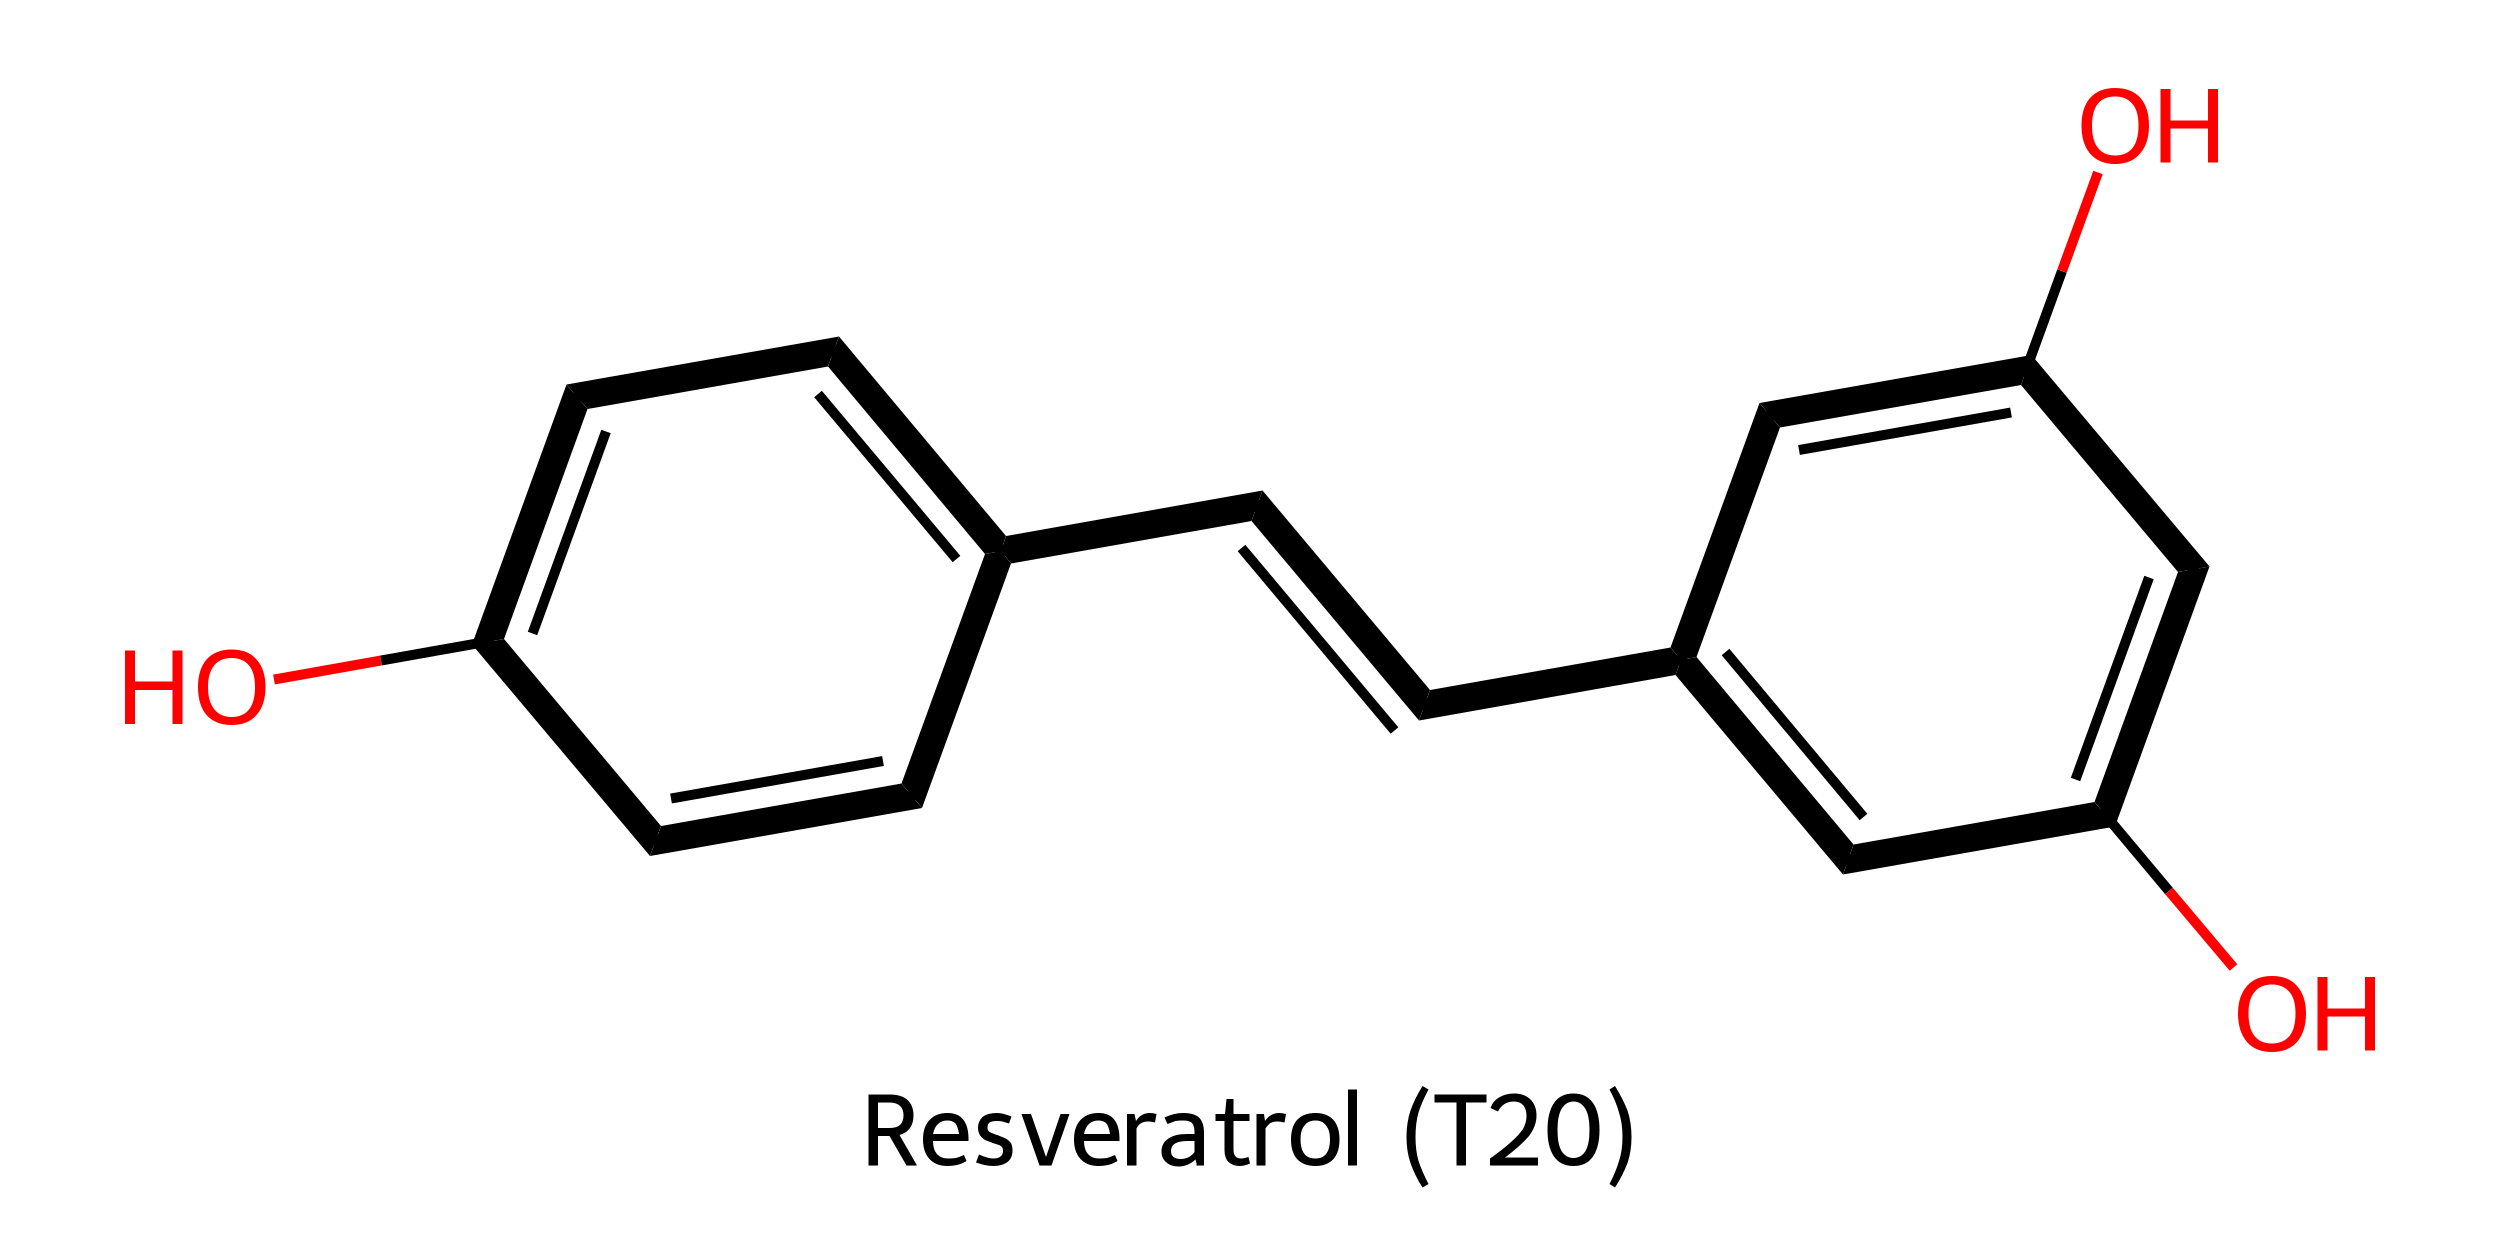
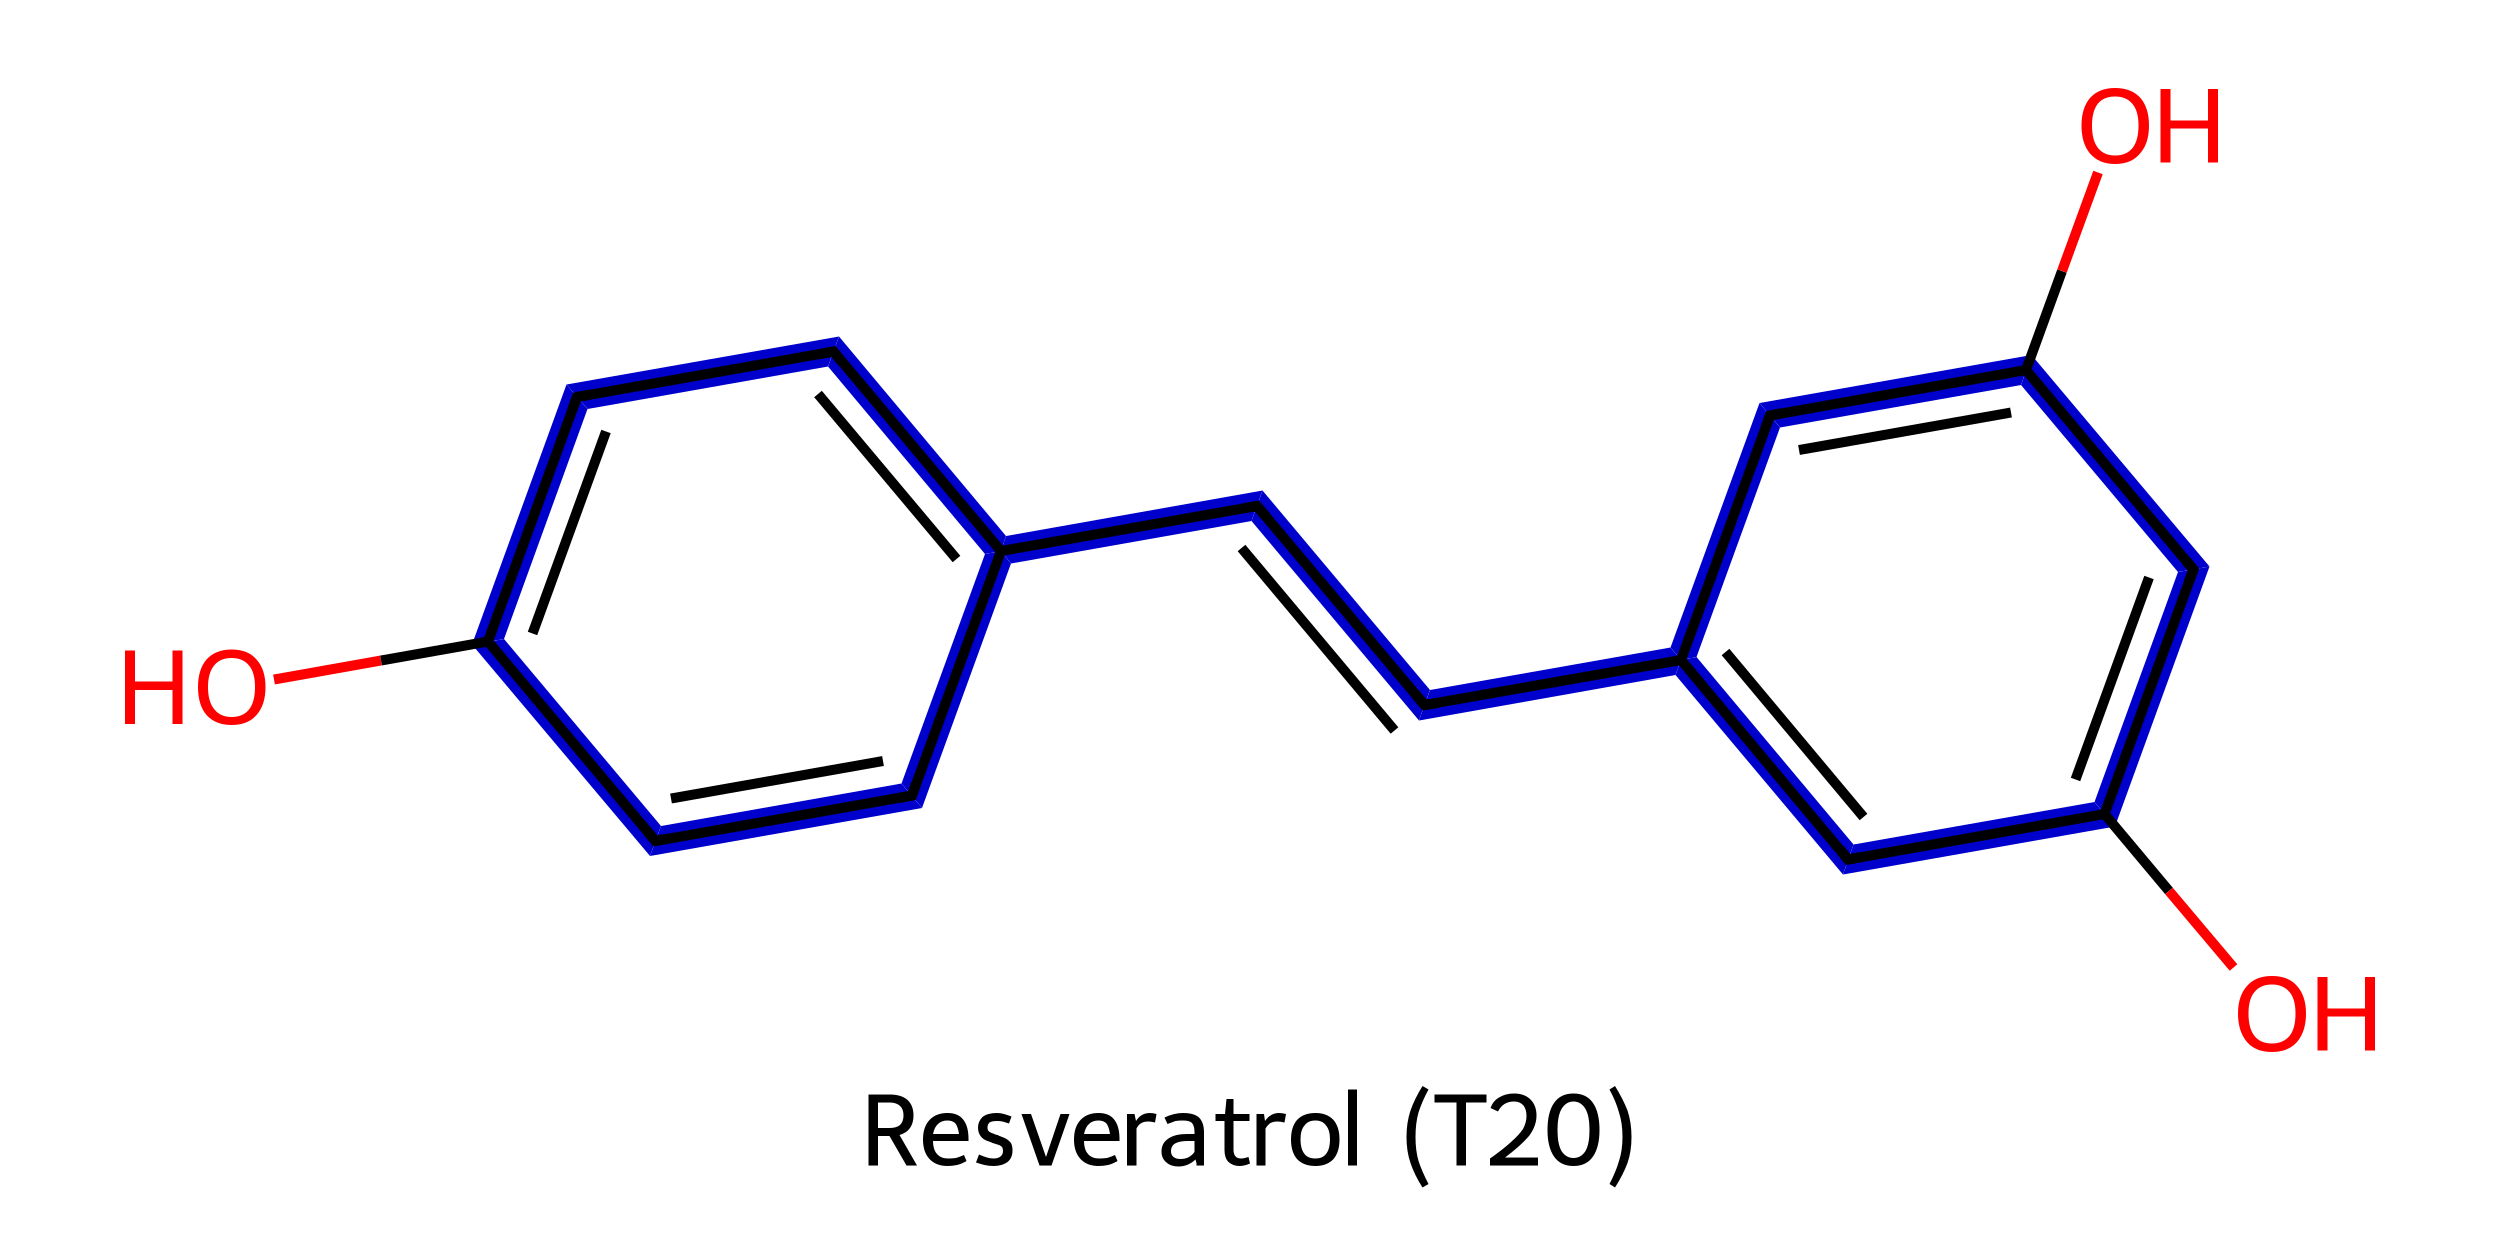
<svg xmlns="http://www.w3.org/2000/svg" version="1.1" baseProfile="full" xml:space="preserve" width="500px" height="250px" viewBox="0 0 500 250">
-   <path class="bond-1 atom-1 atom-2" d="M 113.3,76.9 L 117.5,81.8 L 100.8,127.8 L 94.4,128.9 Z" style="fill:#000000;fill-rule:evenodd;fill-opacity:1;stroke:#000000;stroke-width:0.0px;stroke-linecap:butt;stroke-linejoin:miter;stroke-opacity:1;" />
-   <path class="bond-16 atom-1 atom-16" d="M 100.8,127.8 L 132.2,165.2 L 130.0,171.2 L 94.4,128.9 Z" style="fill:#000000;fill-rule:evenodd;fill-opacity:1;stroke:#000000;stroke-width:0.0px;stroke-linecap:butt;stroke-linejoin:miter;stroke-opacity:1;" />
-   <path class="bond-2 atom-2 atom-3" d="M 167.8,67.3 L 165.6,73.3 L 117.5,81.8 L 113.3,76.9 Z" style="fill:#000000;fill-rule:evenodd;fill-opacity:1;stroke:#000000;stroke-width:0.0px;stroke-linecap:butt;stroke-linejoin:miter;stroke-opacity:1;" />
-   <path class="bond-3 atom-3 atom-4" d="M 167.8,67.3 L 201.2,107.2 L 200.2,110.2 L 197.0,110.8 L 165.6,73.3 Z" style="fill:#000000;fill-rule:evenodd;fill-opacity:1;stroke:#000000;stroke-width:0.0px;stroke-linecap:butt;stroke-linejoin:miter;stroke-opacity:1;" />
-   <path class="bond-4 atom-4 atom-5" d="M 252.5,98.1 L 250.3,104.2 L 202.2,112.7 L 200.2,110.2 L 201.2,107.2 Z" style="fill:#000000;fill-rule:evenodd;fill-opacity:1;stroke:#000000;stroke-width:0.0px;stroke-linecap:butt;stroke-linejoin:miter;stroke-opacity:1;" />
-   <path class="bond-14 atom-4 atom-15" d="M 200.2,110.2 L 202.2,112.7 L 184.4,161.6 L 180.3,156.7 L 197.0,110.8 Z" style="fill:#000000;fill-rule:evenodd;fill-opacity:1;stroke:#000000;stroke-width:0.0px;stroke-linecap:butt;stroke-linejoin:miter;stroke-opacity:1;" />
-   <path class="bond-5 atom-5 atom-6" d="M 252.5,98.1 L 286.0,138.0 L 283.8,144.1 L 250.3,104.2 Z" style="fill:#000000;fill-rule:evenodd;fill-opacity:1;stroke:#000000;stroke-width:0.0px;stroke-linecap:butt;stroke-linejoin:miter;stroke-opacity:1;" />
-   <path class="bond-6 atom-6 atom-7" d="M 334.1,129.5 L 336.2,132.0 L 335.1,135.0 L 283.8,144.1 L 286.0,138.0 Z" style="fill:#000000;fill-rule:evenodd;fill-opacity:1;stroke:#000000;stroke-width:0.0px;stroke-linecap:butt;stroke-linejoin:miter;stroke-opacity:1;" />
-   <path class="bond-7 atom-7 atom-8" d="M 339.3,131.4 L 370.7,168.9 L 368.6,174.9 L 335.1,135.0 L 336.2,132.0 Z" style="fill:#000000;fill-rule:evenodd;fill-opacity:1;stroke:#000000;stroke-width:0.0px;stroke-linecap:butt;stroke-linejoin:miter;stroke-opacity:1;" />
-   <path class="bond-17 atom-7 atom-14" d="M 351.9,80.6 L 356.0,85.5 L 339.3,131.4 L 336.2,132.0 L 334.1,129.5 Z" style="fill:#000000;fill-rule:evenodd;fill-opacity:1;stroke:#000000;stroke-width:0.0px;stroke-linecap:butt;stroke-linejoin:miter;stroke-opacity:1;" />
-   <path class="bond-8 atom-8 atom-9" d="M 418.9,160.4 L 423.0,165.3 L 368.6,174.9 L 370.7,168.9 Z" style="fill:#000000;fill-rule:evenodd;fill-opacity:1;stroke:#000000;stroke-width:0.0px;stroke-linecap:butt;stroke-linejoin:miter;stroke-opacity:1;" />
-   <path class="bond-10 atom-9 atom-11" d="M 441.9,113.3 L 423.0,165.3 L 418.9,160.4 L 435.6,114.4 Z" style="fill:#000000;fill-rule:evenodd;fill-opacity:1;stroke:#000000;stroke-width:0.0px;stroke-linecap:butt;stroke-linejoin:miter;stroke-opacity:1;" />
-   <path class="bond-11 atom-11 atom-12" d="M 406.3,71.0 L 441.9,113.3 L 435.6,114.4 L 404.2,77.0 Z" style="fill:#000000;fill-rule:evenodd;fill-opacity:1;stroke:#000000;stroke-width:0.0px;stroke-linecap:butt;stroke-linejoin:miter;stroke-opacity:1;" />
-   <path class="bond-13 atom-12 atom-14" d="M 406.3,71.0 L 404.2,77.0 L 356.0,85.5 L 351.9,80.6 Z" style="fill:#000000;fill-rule:evenodd;fill-opacity:1;stroke:#000000;stroke-width:0.0px;stroke-linecap:butt;stroke-linejoin:miter;stroke-opacity:1;" />
-   <path class="bond-15 atom-15 atom-16" d="M 180.3,156.7 L 184.4,161.6 L 130.0,171.2 L 132.2,165.2 Z" style="fill:#000000;fill-rule:evenodd;fill-opacity:1;stroke:#000000;stroke-width:0.0px;stroke-linecap:butt;stroke-linejoin:miter;stroke-opacity:1;" />
+   <path class="bond-1 atom-1 atom-2" d="M 113.3,76.9 L 117.5,81.8 L 100.8,127.8 L 94.4,128.9 Z" style="fill:#0000CC;fill-rule:evenodd;fill-opacity:1;stroke:#0000CC;stroke-width:0.0px;stroke-linecap:butt;stroke-linejoin:miter;stroke-opacity:1;" />
+   <path class="bond-16 atom-1 atom-16" d="M 100.8,127.8 L 132.2,165.2 L 130.0,171.2 L 94.4,128.9 Z" style="fill:#0000CC;fill-rule:evenodd;fill-opacity:1;stroke:#0000CC;stroke-width:0.0px;stroke-linecap:butt;stroke-linejoin:miter;stroke-opacity:1;" />
+   <path class="bond-2 atom-2 atom-3" d="M 167.8,67.3 L 165.6,73.3 L 117.5,81.8 L 113.3,76.9 Z" style="fill:#0000CC;fill-rule:evenodd;fill-opacity:1;stroke:#0000CC;stroke-width:0.0px;stroke-linecap:butt;stroke-linejoin:miter;stroke-opacity:1;" />
+   <path class="bond-3 atom-3 atom-4" d="M 167.8,67.3 L 201.2,107.2 L 200.2,110.2 L 197.0,110.8 L 165.6,73.3 Z" style="fill:#0000CC;fill-rule:evenodd;fill-opacity:1;stroke:#0000CC;stroke-width:0.0px;stroke-linecap:butt;stroke-linejoin:miter;stroke-opacity:1;" />
+   <path class="bond-4 atom-4 atom-5" d="M 252.5,98.1 L 250.3,104.2 L 202.2,112.7 L 200.2,110.2 L 201.2,107.2 Z" style="fill:#0000CC;fill-rule:evenodd;fill-opacity:1;stroke:#0000CC;stroke-width:0.0px;stroke-linecap:butt;stroke-linejoin:miter;stroke-opacity:1;" />
+   <path class="bond-14 atom-4 atom-15" d="M 200.2,110.2 L 202.2,112.7 L 184.4,161.6 L 180.3,156.7 L 197.0,110.8 Z" style="fill:#0000CC;fill-rule:evenodd;fill-opacity:1;stroke:#0000CC;stroke-width:0.0px;stroke-linecap:butt;stroke-linejoin:miter;stroke-opacity:1;" />
+   <path class="bond-5 atom-5 atom-6" d="M 252.5,98.1 L 286.0,138.0 L 283.8,144.1 L 250.3,104.2 Z" style="fill:#0000CC;fill-rule:evenodd;fill-opacity:1;stroke:#0000CC;stroke-width:0.0px;stroke-linecap:butt;stroke-linejoin:miter;stroke-opacity:1;" />
+   <path class="bond-6 atom-6 atom-7" d="M 334.1,129.5 L 336.2,132.0 L 335.1,135.0 L 283.8,144.1 L 286.0,138.0 Z" style="fill:#0000CC;fill-rule:evenodd;fill-opacity:1;stroke:#0000CC;stroke-width:0.0px;stroke-linecap:butt;stroke-linejoin:miter;stroke-opacity:1;" />
+   <path class="bond-7 atom-7 atom-8" d="M 339.3,131.4 L 370.7,168.9 L 368.6,174.9 L 335.1,135.0 L 336.2,132.0 Z" style="fill:#0000CC;fill-rule:evenodd;fill-opacity:1;stroke:#0000CC;stroke-width:0.0px;stroke-linecap:butt;stroke-linejoin:miter;stroke-opacity:1;" />
+   <path class="bond-17 atom-7 atom-14" d="M 351.9,80.6 L 356.0,85.5 L 339.3,131.4 L 336.2,132.0 L 334.1,129.5 Z" style="fill:#0000CC;fill-rule:evenodd;fill-opacity:1;stroke:#0000CC;stroke-width:0.0px;stroke-linecap:butt;stroke-linejoin:miter;stroke-opacity:1;" />
+   <path class="bond-8 atom-8 atom-9" d="M 418.9,160.4 L 423.0,165.3 L 368.6,174.9 L 370.7,168.9 Z" style="fill:#0000CC;fill-rule:evenodd;fill-opacity:1;stroke:#0000CC;stroke-width:0.0px;stroke-linecap:butt;stroke-linejoin:miter;stroke-opacity:1;" />
+   <path class="bond-10 atom-9 atom-11" d="M 441.9,113.3 L 423.0,165.3 L 418.9,160.4 L 435.6,114.4 Z" style="fill:#0000CC;fill-rule:evenodd;fill-opacity:1;stroke:#0000CC;stroke-width:0.0px;stroke-linecap:butt;stroke-linejoin:miter;stroke-opacity:1;" />
+   <path class="bond-11 atom-11 atom-12" d="M 406.3,71.0 L 441.9,113.3 L 435.6,114.4 L 404.2,77.0 Z" style="fill:#0000CC;fill-rule:evenodd;fill-opacity:1;stroke:#0000CC;stroke-width:0.0px;stroke-linecap:butt;stroke-linejoin:miter;stroke-opacity:1;" />
+   <path class="bond-13 atom-12 atom-14" d="M 406.3,71.0 L 404.2,77.0 L 356.0,85.5 L 351.9,80.6 Z" style="fill:#0000CC;fill-rule:evenodd;fill-opacity:1;stroke:#0000CC;stroke-width:0.0px;stroke-linecap:butt;stroke-linejoin:miter;stroke-opacity:1;" />
+   <path class="bond-15 atom-15 atom-16" d="M 180.3,156.7 L 184.4,161.6 L 130.0,171.2 L 132.2,165.2 Z" style="fill:#0000CC;fill-rule:evenodd;fill-opacity:1;stroke:#0000CC;stroke-width:0.0px;stroke-linecap:butt;stroke-linejoin:miter;stroke-opacity:1;" />
  <path class="bond-0 atom-0 atom-1" d="M 54.8,135.9 L 76.2,132.1" style="fill:none;fill-rule:evenodd;stroke:#FF0000;stroke-width:2.0px;stroke-linecap:butt;stroke-linejoin:miter;stroke-opacity:1" />
  <path class="bond-0 atom-0 atom-1" d="M 76.2,132.1 L 97.6,128.3" style="fill:none;fill-rule:evenodd;stroke:#000000;stroke-width:2.0px;stroke-linecap:butt;stroke-linejoin:miter;stroke-opacity:1" />
  <path class="bond-1 atom-1 atom-2" d="M 97.6,128.3 L 115.4,79.4" style="fill:none;fill-rule:evenodd;stroke:#000000;stroke-width:2.0px;stroke-linecap:butt;stroke-linejoin:miter;stroke-opacity:1" />
  <path class="bond-1 atom-1 atom-2" d="M 106.5,126.7 L 121.2,86.3" style="fill:none;fill-rule:evenodd;stroke:#000000;stroke-width:2.0px;stroke-linecap:butt;stroke-linejoin:miter;stroke-opacity:1" />
  <path class="bond-2 atom-2 atom-3" d="M 115.4,79.4 L 166.7,70.3" style="fill:none;fill-rule:evenodd;stroke:#000000;stroke-width:2.0px;stroke-linecap:butt;stroke-linejoin:miter;stroke-opacity:1" />
  <path class="bond-3 atom-3 atom-4" d="M 166.7,70.3 L 200.2,110.2" style="fill:none;fill-rule:evenodd;stroke:#000000;stroke-width:2.0px;stroke-linecap:butt;stroke-linejoin:miter;stroke-opacity:1" />
  <path class="bond-3 atom-3 atom-4" d="M 163.6,78.8 L 191.3,111.8" style="fill:none;fill-rule:evenodd;stroke:#000000;stroke-width:2.0px;stroke-linecap:butt;stroke-linejoin:miter;stroke-opacity:1" />
  <path class="bond-4 atom-4 atom-5" d="M 200.2,110.2 L 251.4,101.2" style="fill:none;fill-rule:evenodd;stroke:#000000;stroke-width:2.0px;stroke-linecap:butt;stroke-linejoin:miter;stroke-opacity:1" />
  <path class="bond-5 atom-5 atom-6" d="M 251.4,101.2 L 284.9,141.0" style="fill:none;fill-rule:evenodd;stroke:#000000;stroke-width:2.0px;stroke-linecap:butt;stroke-linejoin:miter;stroke-opacity:1" />
  <path class="bond-5 atom-5 atom-6" d="M 248.3,109.6 L 278.9,146.1" style="fill:none;fill-rule:evenodd;stroke:#000000;stroke-width:2.0px;stroke-linecap:butt;stroke-linejoin:miter;stroke-opacity:1" />
  <path class="bond-6 atom-6 atom-7" d="M 284.9,141.0 L 336.2,132.0" style="fill:none;fill-rule:evenodd;stroke:#000000;stroke-width:2.0px;stroke-linecap:butt;stroke-linejoin:miter;stroke-opacity:1" />
  <path class="bond-7 atom-7 atom-8" d="M 336.2,132.0 L 369.6,171.9" style="fill:none;fill-rule:evenodd;stroke:#000000;stroke-width:2.0px;stroke-linecap:butt;stroke-linejoin:miter;stroke-opacity:1" />
  <path class="bond-7 atom-7 atom-8" d="M 345.1,130.4 L 372.7,163.4" style="fill:none;fill-rule:evenodd;stroke:#000000;stroke-width:2.0px;stroke-linecap:butt;stroke-linejoin:miter;stroke-opacity:1" />
  <path class="bond-8 atom-8 atom-9" d="M 369.6,171.9 L 420.9,162.8" style="fill:none;fill-rule:evenodd;stroke:#000000;stroke-width:2.0px;stroke-linecap:butt;stroke-linejoin:miter;stroke-opacity:1" />
  <path class="bond-9 atom-9 atom-10" d="M 420.9,162.8 L 433.8,178.2" style="fill:none;fill-rule:evenodd;stroke:#000000;stroke-width:2.0px;stroke-linecap:butt;stroke-linejoin:miter;stroke-opacity:1" />
  <path class="bond-9 atom-9 atom-10" d="M 433.8,178.2 L 446.7,193.5" style="fill:none;fill-rule:evenodd;stroke:#FF0000;stroke-width:2.0px;stroke-linecap:butt;stroke-linejoin:miter;stroke-opacity:1" />
  <path class="bond-10 atom-9 atom-11" d="M 420.9,162.8 L 438.7,113.9" style="fill:none;fill-rule:evenodd;stroke:#000000;stroke-width:2.0px;stroke-linecap:butt;stroke-linejoin:miter;stroke-opacity:1" />
  <path class="bond-10 atom-9 atom-11" d="M 415.1,155.9 L 429.8,115.5" style="fill:none;fill-rule:evenodd;stroke:#000000;stroke-width:2.0px;stroke-linecap:butt;stroke-linejoin:miter;stroke-opacity:1" />
  <path class="bond-11 atom-11 atom-12" d="M 438.7,113.9 L 405.2,74.0" style="fill:none;fill-rule:evenodd;stroke:#000000;stroke-width:2.0px;stroke-linecap:butt;stroke-linejoin:miter;stroke-opacity:1" />
  <path class="bond-12 atom-12 atom-13" d="M 405.2,74.0 L 412.4,54.2" style="fill:none;fill-rule:evenodd;stroke:#000000;stroke-width:2.0px;stroke-linecap:butt;stroke-linejoin:miter;stroke-opacity:1" />
  <path class="bond-12 atom-12 atom-13" d="M 412.4,54.2 L 419.6,34.5" style="fill:none;fill-rule:evenodd;stroke:#FF0000;stroke-width:2.0px;stroke-linecap:butt;stroke-linejoin:miter;stroke-opacity:1" />
  <path class="bond-13 atom-12 atom-14" d="M 405.2,74.0 L 354.0,83.1" style="fill:none;fill-rule:evenodd;stroke:#000000;stroke-width:2.0px;stroke-linecap:butt;stroke-linejoin:miter;stroke-opacity:1" />
  <path class="bond-13 atom-12 atom-14" d="M 402.2,82.5 L 359.8,90.0" style="fill:none;fill-rule:evenodd;stroke:#000000;stroke-width:2.0px;stroke-linecap:butt;stroke-linejoin:miter;stroke-opacity:1" />
  <path class="bond-14 atom-4 atom-15" d="M 200.2,110.2 L 182.4,159.1" style="fill:none;fill-rule:evenodd;stroke:#000000;stroke-width:2.0px;stroke-linecap:butt;stroke-linejoin:miter;stroke-opacity:1" />
  <path class="bond-15 atom-15 atom-16" d="M 182.4,159.1 L 131.1,168.2" style="fill:none;fill-rule:evenodd;stroke:#000000;stroke-width:2.0px;stroke-linecap:butt;stroke-linejoin:miter;stroke-opacity:1" />
  <path class="bond-15 atom-15 atom-16" d="M 176.6,152.2 L 134.2,159.7" style="fill:none;fill-rule:evenodd;stroke:#000000;stroke-width:2.0px;stroke-linecap:butt;stroke-linejoin:miter;stroke-opacity:1" />
  <path class="bond-16 atom-16 atom-1" d="M 131.1,168.2 L 97.6,128.3" style="fill:none;fill-rule:evenodd;stroke:#000000;stroke-width:2.0px;stroke-linecap:butt;stroke-linejoin:miter;stroke-opacity:1" />
  <path class="bond-17 atom-14 atom-7" d="M 354.0,83.1 L 336.2,132.0" style="fill:none;fill-rule:evenodd;stroke:#000000;stroke-width:2.0px;stroke-linecap:butt;stroke-linejoin:miter;stroke-opacity:1" />
  <path d="M 114.5,81.8 L 115.4,79.4 L 118.0,78.9" style="fill:none;stroke:#000000;stroke-width:2.0px;stroke-linecap:butt;stroke-linejoin:miter;stroke-opacity:1;" />
  <path d="M 164.1,70.8 L 166.7,70.3 L 168.3,72.3" style="fill:none;stroke:#000000;stroke-width:2.0px;stroke-linecap:butt;stroke-linejoin:miter;stroke-opacity:1;" />
  <path d="M 248.9,101.6 L 251.4,101.2 L 253.1,103.2" style="fill:none;stroke:#000000;stroke-width:2.0px;stroke-linecap:butt;stroke-linejoin:miter;stroke-opacity:1;" />
  <path d="M 283.2,139.0 L 284.9,141.0 L 287.5,140.6" style="fill:none;stroke:#000000;stroke-width:2.0px;stroke-linecap:butt;stroke-linejoin:miter;stroke-opacity:1;" />
  <path d="M 368.0,169.9 L 369.6,171.9 L 372.2,171.4" style="fill:none;stroke:#000000;stroke-width:2.0px;stroke-linecap:butt;stroke-linejoin:miter;stroke-opacity:1;" />
  <path d="M 437.8,116.3 L 438.7,113.9 L 437.0,111.9" style="fill:none;stroke:#000000;stroke-width:2.0px;stroke-linecap:butt;stroke-linejoin:miter;stroke-opacity:1;" />
  <path d="M 356.5,82.6 L 354.0,83.1 L 353.1,85.5" style="fill:none;stroke:#000000;stroke-width:2.0px;stroke-linecap:butt;stroke-linejoin:miter;stroke-opacity:1;" />
  <path d="M 183.2,156.7 L 182.4,159.1 L 179.8,159.6" style="fill:none;stroke:#000000;stroke-width:2.0px;stroke-linecap:butt;stroke-linejoin:miter;stroke-opacity:1;" />
  <path d="M 133.6,167.7 L 131.1,168.2 L 129.4,166.2" style="fill:none;stroke:#000000;stroke-width:2.0px;stroke-linecap:butt;stroke-linejoin:miter;stroke-opacity:1;" />
  <path class="atom-0" d="M 25.0 130.1 L 27.0 130.1 L 27.0 136.3 L 34.5 136.3 L 34.5 130.1 L 36.5 130.1 L 36.5 144.8 L 34.5 144.8 L 34.5 138.0 L 27.0 138.0 L 27.0 144.8 L 25.0 144.8 L 25.0 130.1 " fill="#FF0000" />
  <path class="atom-0" d="M 39.6 137.4 Q 39.6 133.9, 41.3 131.9 Q 43.1 129.9, 46.3 129.9 Q 49.6 129.9, 51.3 131.9 Q 53.1 133.9, 53.1 137.4 Q 53.1 141.0, 51.3 143.0 Q 49.6 145.0, 46.3 145.0 Q 43.1 145.0, 41.3 143.0 Q 39.6 141.0, 39.6 137.4 M 46.3 143.4 Q 48.6 143.4, 49.8 141.9 Q 51.0 140.4, 51.0 137.4 Q 51.0 134.5, 49.8 133.1 Q 48.6 131.6, 46.3 131.6 Q 44.1 131.6, 42.9 133.0 Q 41.6 134.5, 41.6 137.4 Q 41.6 140.4, 42.9 141.9 Q 44.1 143.4, 46.3 143.4 " fill="#FF0000" />
  <path class="atom-10" d="M 447.6 202.7 Q 447.6 199.2, 449.4 197.2 Q 451.1 195.2, 454.4 195.2 Q 457.7 195.2, 459.4 197.2 Q 461.2 199.2, 461.2 202.7 Q 461.2 206.3, 459.4 208.4 Q 457.6 210.4, 454.4 210.4 Q 451.1 210.4, 449.4 208.4 Q 447.6 206.3, 447.6 202.7 M 454.4 208.7 Q 456.6 208.7, 457.9 207.2 Q 459.1 205.7, 459.1 202.7 Q 459.1 199.8, 457.9 198.4 Q 456.6 196.9, 454.4 196.9 Q 452.1 196.9, 450.9 198.4 Q 449.7 199.8, 449.7 202.7 Q 449.7 205.7, 450.9 207.2 Q 452.1 208.7, 454.4 208.7 " fill="#FF0000" />
  <path class="atom-10" d="M 463.5 195.4 L 465.5 195.4 L 465.5 201.7 L 473.0 201.7 L 473.0 195.4 L 475.0 195.4 L 475.0 210.1 L 473.0 210.1 L 473.0 203.3 L 465.5 203.3 L 465.5 210.1 L 463.5 210.1 L 463.5 195.4 " fill="#FF0000" />
  <path class="atom-13" d="M 416.3 25.1 Q 416.3 21.6, 418.0 19.6 Q 419.8 17.6, 423.0 17.6 Q 426.3 17.6, 428.1 19.6 Q 429.8 21.6, 429.8 25.1 Q 429.8 28.7, 428.0 30.7 Q 426.3 32.8, 423.0 32.8 Q 419.8 32.8, 418.0 30.7 Q 416.3 28.7, 416.3 25.1 M 423.0 31.1 Q 425.3 31.1, 426.5 29.6 Q 427.7 28.1, 427.7 25.1 Q 427.7 22.2, 426.5 20.8 Q 425.3 19.3, 423.0 19.3 Q 420.8 19.3, 419.6 20.7 Q 418.4 22.2, 418.4 25.1 Q 418.4 28.1, 419.6 29.6 Q 420.8 31.1, 423.0 31.1 " fill="#FF0000" />
  <path class="atom-13" d="M 432.1 17.8 L 434.1 17.8 L 434.1 24.1 L 441.6 24.1 L 441.6 17.8 L 443.6 17.8 L 443.6 32.5 L 441.6 32.5 L 441.6 25.7 L 434.1 25.7 L 434.1 32.5 L 432.1 32.5 L 432.1 17.8 " fill="#FF0000" />
  <path class="legend" d="M 181.3 233.1 L 177.9 227.2 L 177.9 227.2 L 175.6 227.2 L 175.6 233.1 L 173.7 233.1 L 173.7 218.9 L 177.9 218.9 Q 180.3 218.9, 181.5 220.0 Q 182.7 221.1, 182.7 223.1 Q 182.7 224.6, 182.0 225.6 Q 181.3 226.6, 179.9 227.0 L 183.4 233.1 L 181.3 233.1 M 175.6 225.6 L 177.9 225.6 Q 179.3 225.6, 180.0 225.0 Q 180.7 224.3, 180.7 223.1 Q 180.7 221.8, 180.0 221.2 Q 179.3 220.5, 177.9 220.5 L 175.6 220.5 L 175.6 225.6 " fill="#000000" />
  <path class="legend" d="M 184.6 227.9 Q 184.6 225.4, 185.9 224.0 Q 187.2 222.6, 189.5 222.6 Q 191.7 222.6, 192.7 224.0 Q 193.7 225.3, 193.7 227.8 L 193.7 228.2 L 186.6 228.2 Q 186.6 229.9, 187.4 230.8 Q 188.2 231.7, 189.6 231.7 Q 190.4 231.7, 191.2 231.6 Q 191.9 231.4, 192.8 231.0 L 193.3 232.2 Q 192.3 232.8, 191.4 233.0 Q 190.5 233.2, 189.5 233.2 Q 187.2 233.2, 185.9 231.8 Q 184.6 230.4, 184.6 227.9 M 189.5 224.1 Q 188.3 224.1, 187.6 224.8 Q 186.9 225.4, 186.6 226.8 L 191.8 226.8 Q 191.6 225.4, 191.1 224.7 Q 190.5 224.1, 189.5 224.1 " fill="#000000" />
  <path class="legend" d="M 195.8 230.9 Q 196.7 231.3, 197.4 231.5 Q 198.0 231.7, 198.7 231.7 Q 199.6 231.7, 200.1 231.3 Q 200.6 230.9, 200.6 230.2 Q 200.6 229.7, 200.4 229.4 Q 200.1 229.1, 199.8 229.0 Q 199.4 228.9, 198.5 228.6 Q 198.4 228.5, 197.5 228.2 Q 196.6 227.9, 196.1 227.2 Q 195.6 226.5, 195.6 225.5 Q 195.6 224.3, 196.5 223.4 Q 197.5 222.6, 199.4 222.6 Q 200.1 222.6, 200.8 222.8 Q 201.5 223.0, 202.3 223.3 L 201.8 224.7 Q 201.1 224.5, 200.5 224.3 Q 200.0 224.2, 199.4 224.2 Q 198.4 224.2, 197.9 224.5 Q 197.5 224.9, 197.5 225.5 Q 197.5 226.1, 197.8 226.3 Q 198.2 226.6, 199.1 226.9 Q 199.3 227.0, 199.5 227.0 L 199.9 227.2 Q 200.8 227.5, 201.3 227.8 Q 201.8 228.1, 202.2 228.6 Q 202.5 229.2, 202.5 230.1 Q 202.5 231.6, 201.5 232.4 Q 200.4 233.2, 198.7 233.2 Q 197.8 233.2, 196.9 233.0 Q 196.1 232.8, 195.2 232.5 L 195.8 230.9 " fill="#000000" />
  <path class="legend" d="M 212.1 222.8 L 213.9 222.8 L 210.3 233.1 L 207.9 233.1 L 204.3 222.8 L 206.2 222.8 L 209.2 231.4 L 212.1 222.8 " fill="#000000" />
  <path class="legend" d="M 214.8 227.9 Q 214.8 225.4, 216.1 224.0 Q 217.4 222.6, 219.7 222.6 Q 221.9 222.6, 222.9 224.0 Q 223.9 225.3, 223.9 227.8 L 223.9 228.2 L 216.8 228.2 Q 216.8 229.9, 217.6 230.8 Q 218.4 231.7, 219.8 231.7 Q 220.6 231.7, 221.4 231.6 Q 222.1 231.4, 223.0 231.0 L 223.5 232.2 Q 222.5 232.8, 221.6 233.0 Q 220.7 233.2, 219.7 233.2 Q 217.4 233.2, 216.1 231.8 Q 214.8 230.4, 214.8 227.9 M 219.7 224.1 Q 218.5 224.1, 217.8 224.8 Q 217.1 225.4, 216.8 226.8 L 222.0 226.8 Q 221.8 225.4, 221.3 224.7 Q 220.7 224.1, 219.7 224.1 " fill="#000000" />
  <path class="legend" d="M 226.9 222.8 L 227.2 224.2 Q 228.2 222.6, 230.0 222.6 Q 230.6 222.6, 231.3 222.8 L 231.0 224.5 Q 230.2 224.3, 229.7 224.3 Q 228.8 224.3, 228.3 224.6 Q 227.7 224.9, 227.3 225.7 L 227.3 233.1 L 225.4 233.1 L 225.4 222.8 L 226.9 222.8 " fill="#000000" />
  <path class="legend" d="M 232.3 230.3 Q 232.3 228.6, 233.7 227.7 Q 235.0 226.8, 237.4 226.8 L 238.9 226.8 L 238.9 226.4 Q 238.9 225.2, 238.4 224.6 Q 237.9 224.1, 236.6 224.1 Q 235.8 224.1, 235.1 224.2 Q 234.5 224.4, 233.5 224.8 L 232.9 223.5 Q 234.8 222.6, 236.6 222.6 Q 238.8 222.6, 239.8 223.5 Q 240.8 224.5, 240.8 226.5 L 240.8 233.1 L 239.3 233.1 Q 239.3 233.0, 239.3 232.7 Q 239.2 232.4, 239.1 231.9 Q 237.6 233.3, 235.7 233.3 Q 234.2 233.3, 233.3 232.5 Q 232.3 231.7, 232.3 230.3 M 234.2 230.2 Q 234.2 231.0, 234.7 231.4 Q 235.2 231.8, 236.1 231.8 Q 236.9 231.8, 237.6 231.5 Q 238.4 231.1, 238.9 230.4 L 238.9 228.2 L 237.5 228.2 Q 235.9 228.2, 235.0 228.7 Q 234.2 229.2, 234.2 230.2 " fill="#000000" />
  <path class="legend" d="M 243.1 224.2 L 243.1 222.8 L 245.0 222.8 L 245.3 219.8 L 246.7 219.8 L 246.7 222.8 L 249.9 222.8 L 249.9 224.2 L 246.7 224.2 L 246.7 229.9 Q 246.7 231.7, 248.2 231.7 Q 248.8 231.7, 249.7 231.4 L 250.0 232.7 Q 248.9 233.2, 247.9 233.2 Q 246.6 233.2, 245.7 232.4 Q 244.9 231.6, 244.9 230.0 L 244.9 224.2 L 243.1 224.2 " fill="#000000" />
  <path class="legend" d="M 252.8 222.8 L 253.0 224.2 Q 254.1 222.6, 255.8 222.6 Q 256.4 222.6, 257.2 222.8 L 256.9 224.5 Q 256.0 224.3, 255.5 224.3 Q 254.7 224.3, 254.1 224.6 Q 253.6 224.9, 253.1 225.7 L 253.1 233.1 L 251.3 233.1 L 251.3 222.8 L 252.8 222.8 " fill="#000000" />
  <path class="legend" d="M 258.2 227.9 Q 258.2 225.4, 259.4 224.0 Q 260.7 222.6, 263.1 222.6 Q 265.4 222.6, 266.7 224.0 Q 267.9 225.4, 267.9 227.9 Q 267.9 230.4, 266.7 231.8 Q 265.4 233.2, 263.1 233.2 Q 260.7 233.2, 259.4 231.8 Q 258.2 230.4, 258.2 227.9 M 260.1 227.9 Q 260.1 229.8, 260.9 230.8 Q 261.6 231.7, 263.1 231.7 Q 264.5 231.7, 265.2 230.8 Q 266.0 229.8, 266.0 227.9 Q 266.0 226.0, 265.2 225.1 Q 264.5 224.1, 263.1 224.1 Q 261.6 224.1, 260.9 225.1 Q 260.1 226.0, 260.1 227.9 " fill="#000000" />
  <path class="legend" d="M 269.6 217.9 L 271.4 217.9 L 271.4 233.1 L 269.6 233.1 L 269.6 217.9 " fill="#000000" />
  <path class="legend" d="" fill="#000000" />
  <path class="legend" d="M 281.3 227.4 Q 281.3 224.5, 282.1 222.1 Q 282.9 219.8, 284.5 217.2 L 285.7 217.9 Q 284.4 220.3, 283.7 222.5 Q 283.1 224.6, 283.1 227.4 Q 283.1 230.1, 283.7 232.2 Q 284.4 234.3, 285.7 236.8 L 284.5 237.5 Q 282.9 235.0, 282.1 232.6 Q 281.3 230.3, 281.3 227.4 " fill="#000000" />
  <path class="legend" d="M 291.3 220.5 L 286.9 220.5 L 286.9 218.9 L 297.3 218.9 L 297.3 220.5 L 293.2 220.5 L 293.2 233.1 L 291.3 233.1 L 291.3 220.5 " fill="#000000" />
  <path class="legend" d="M 298.1 221.6 Q 298.6 220.2, 299.8 219.5 Q 301.1 218.7, 302.8 218.7 Q 304.9 218.7, 306.1 219.9 Q 307.3 221.1, 307.3 223.1 Q 307.3 225.2, 305.8 227.2 Q 304.2 229.1, 301.0 231.5 L 307.6 231.5 L 307.6 233.1 L 298.0 233.1 L 298.0 231.7 Q 300.7 229.8, 302.2 228.4 Q 303.8 227.0, 304.6 225.8 Q 305.3 224.5, 305.3 223.2 Q 305.3 221.9, 304.7 221.1 Q 304.0 220.3, 302.8 220.3 Q 301.7 220.3, 300.9 220.8 Q 300.1 221.3, 299.6 222.3 L 298.1 221.6 " fill="#000000" />
  <path class="legend" d="M 314.7 233.2 Q 312.1 233.2, 310.8 231.3 Q 309.5 229.4, 309.5 226.0 Q 309.5 222.5, 310.8 220.6 Q 312.1 218.7, 314.7 218.7 Q 317.3 218.7, 318.6 220.6 Q 319.9 222.5, 319.9 226.0 Q 319.9 229.4, 318.6 231.3 Q 317.3 233.2, 314.7 233.2 M 314.7 231.6 Q 316.2 231.6, 317.1 230.2 Q 317.9 228.8, 317.9 226.0 Q 317.9 223.2, 317.1 221.8 Q 316.2 220.3, 314.7 220.3 Q 313.2 220.3, 312.3 221.8 Q 311.5 223.2, 311.5 226.0 Q 311.5 228.8, 312.3 230.2 Q 313.2 231.6, 314.7 231.6 " fill="#000000" />
  <path class="legend" d="M 326.3 227.4 Q 326.3 230.3, 325.5 232.6 Q 324.6 235.0, 323.0 237.5 L 321.9 236.8 Q 323.2 234.3, 323.8 232.2 Q 324.5 230.1, 324.5 227.4 Q 324.5 224.6, 323.8 222.5 Q 323.2 220.3, 321.9 217.9 L 323.0 217.2 Q 324.6 219.8, 325.5 222.1 Q 326.3 224.5, 326.3 227.4 " fill="#000000" />
</svg>
